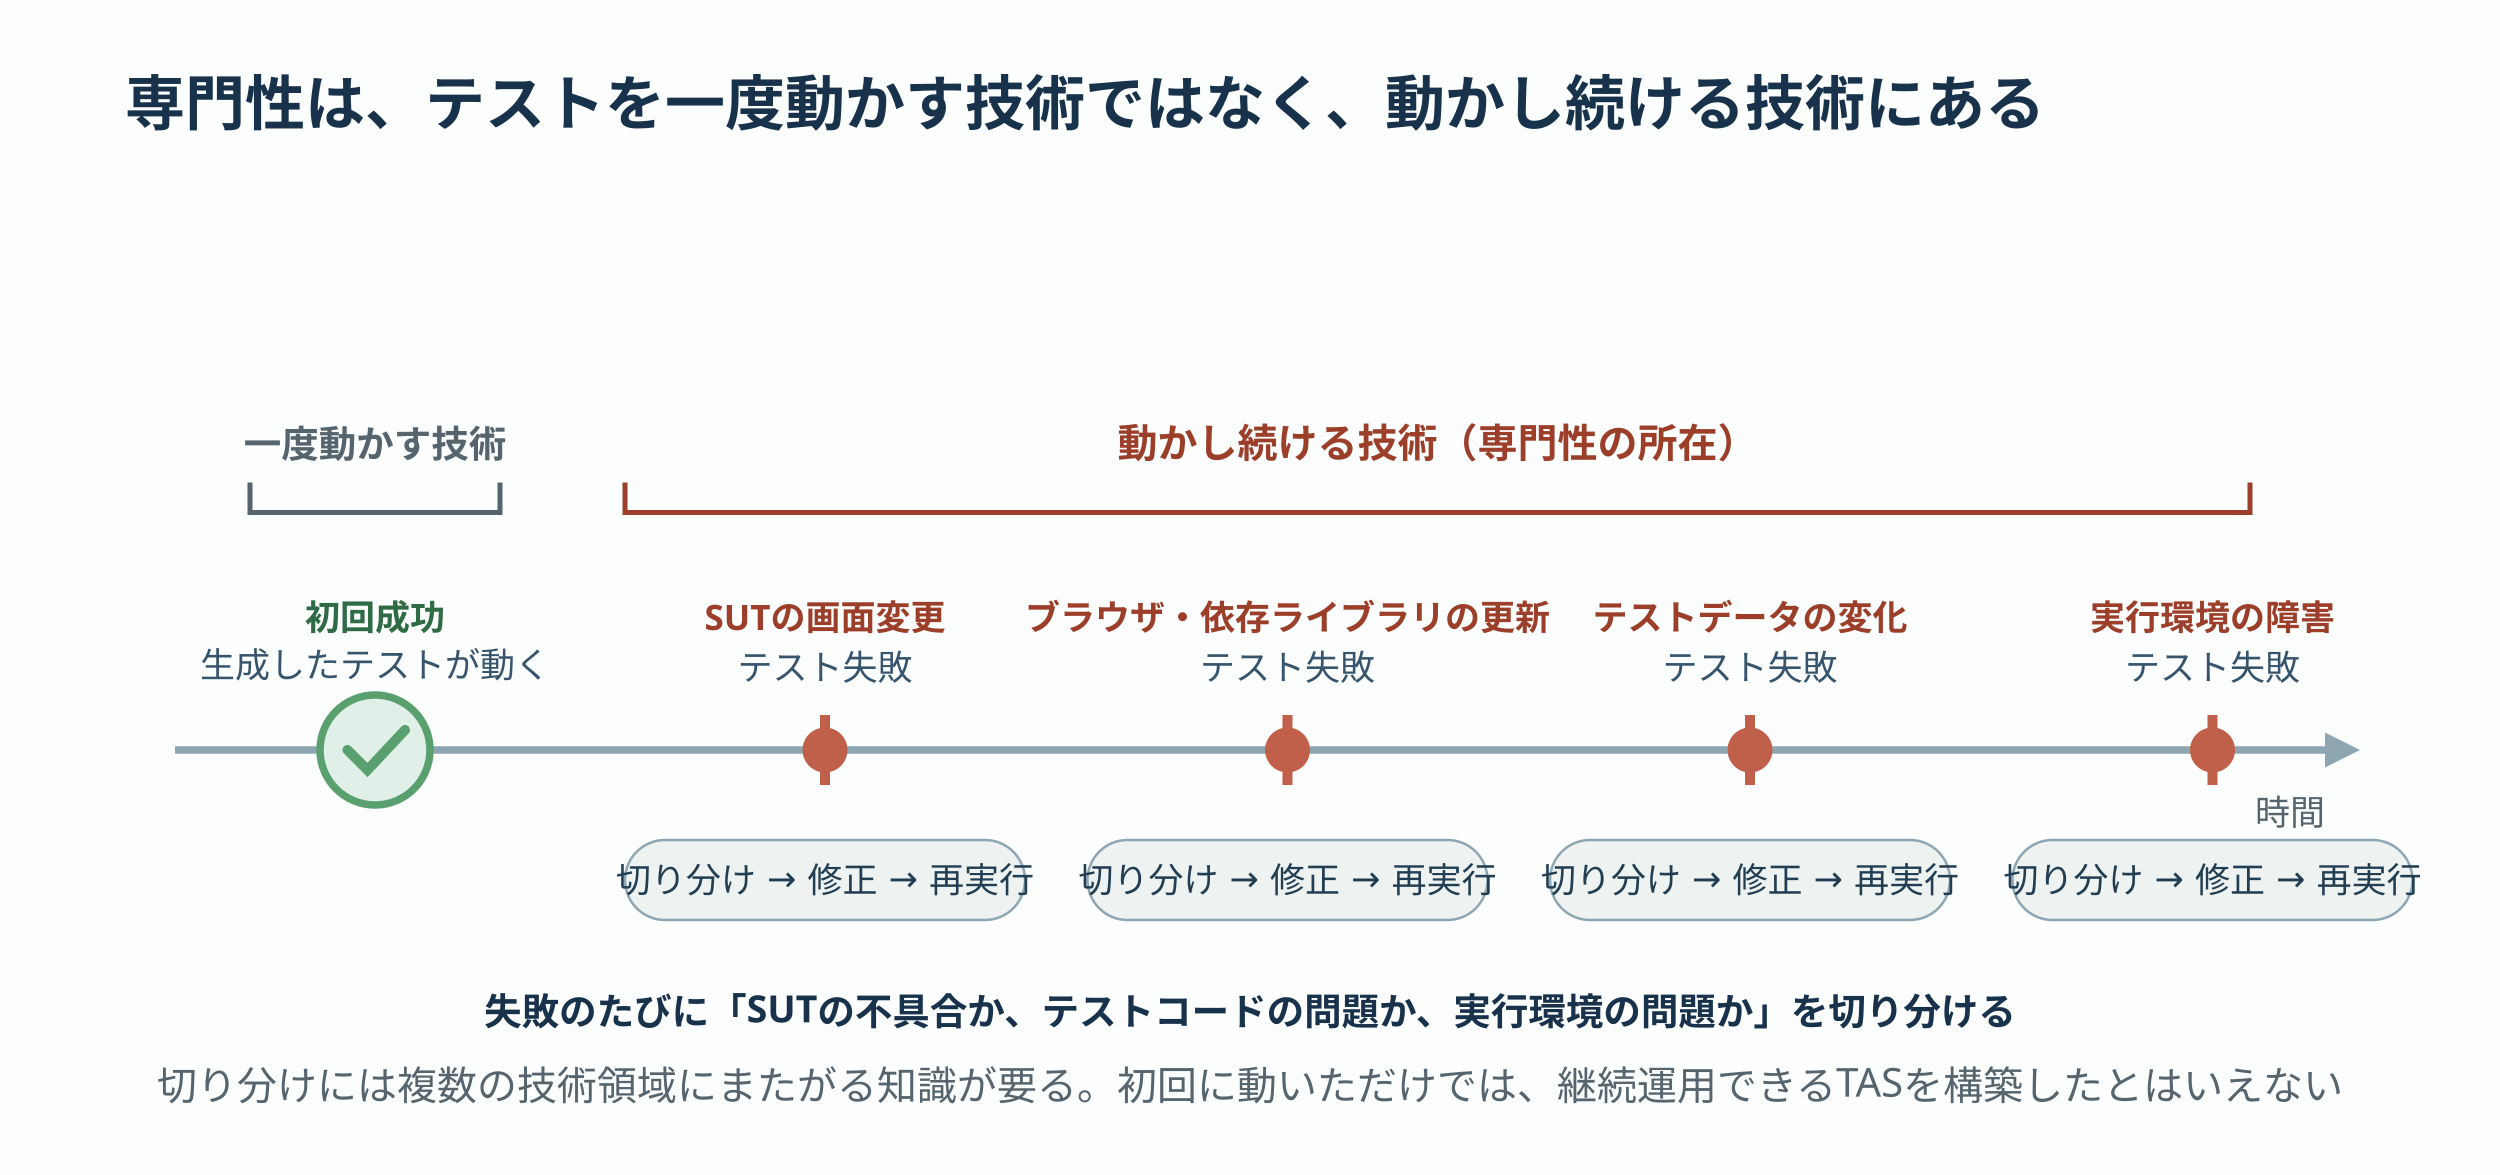
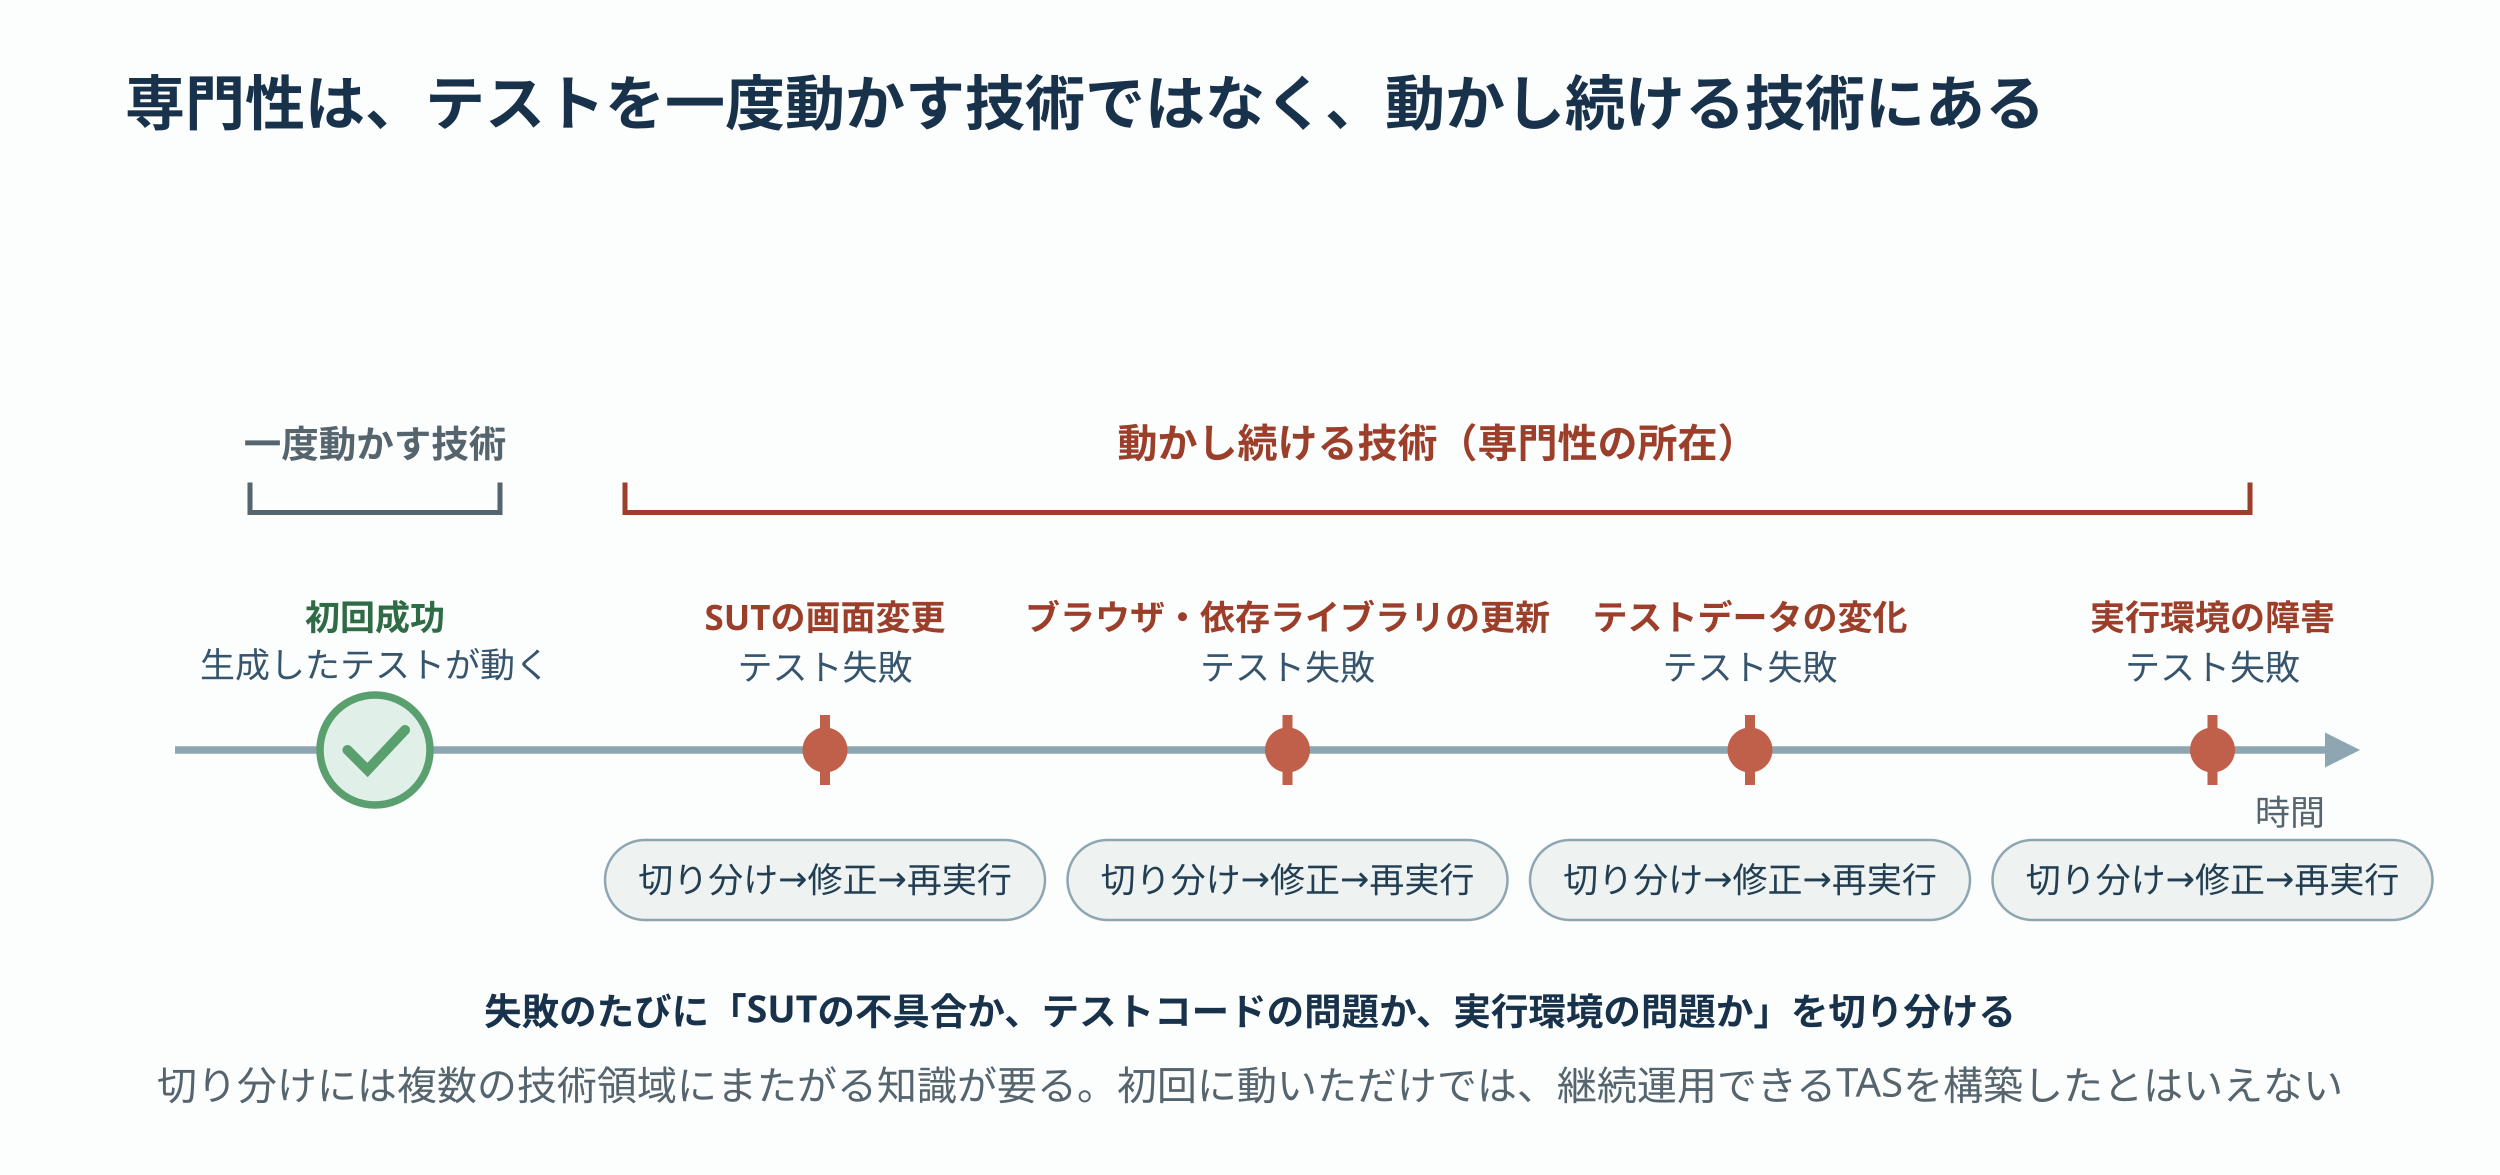
<svg xmlns="http://www.w3.org/2000/svg" width="1000" height="470" viewBox="0 0 1000 470" role="img" aria-label="1本のテストの時間軸。初回成功の後に、画面変更、ブラウザ更新、テストデータの変化、実行環境の障害が順に起きてテストが失敗し、そのたびに切り分けと修正と再実行が必要になることで、専門性が動かし続ける側にあることを示す図">
  <rect width="100%" height="100%" fill="#fcfdfd" />
  <text x="50" y="50" text-anchor="start" font-family="sans-serif" font-size="24" font-weight="700" fill="#18324b">専門性は、テストを一度動かす技術ではなく、動かし続ける技術にある</text>
  <path d="M70 300 H930" stroke="#8ea6b2" stroke-width="3" />
  <polygon points="944,300 930,293 930,307" fill="#8ea6b2" />
  <text x="930" y="330" text-anchor="end" font-family="sans-serif" font-size="14" fill="#55646d">時間</text>
  <circle cx="150" cy="300" r="22" fill="#e0f0e9" stroke="#5aa06f" stroke-width="3" />
  <path d="M139 300 l8 8 l15 -16" stroke="#5aa06f" stroke-width="4" fill="none" stroke-linecap="round" />
  <text x="150" y="252" text-anchor="middle" font-family="sans-serif" font-size="14" font-weight="700" fill="#2f6b45">初回成功</text>
  <text x="150" y="271" text-anchor="middle" font-family="sans-serif" font-size="14" fill="#36556d">生成したテストが動く</text>
  <path d="M330 286 V314" stroke="#c0604a" stroke-width="4" />
  <circle cx="330" cy="300" r="9" fill="#c0604a" />
  <text x="330" y="252" text-anchor="middle" font-family="sans-serif" font-size="14" font-weight="700" fill="#9c3f2a">SUTの画面変更</text>
  <text x="330" y="272" text-anchor="middle" font-family="sans-serif" font-size="14" fill="#36556d">テスト失敗</text>
-   <rect x="250" y="336" width="160" height="32" rx="16.0" fill="#eef3f1" stroke="#8ea6b2" stroke-width="1" />
-   <text x="330" y="357" text-anchor="middle" font-family="sans-serif" font-size="14" fill="#223e53">切り分け → 修正 → 再実行</text>
+   <rect x="242" y="336" width="176" height="32" rx="16.0" fill="#eef3f1" stroke="#8ea6b2" stroke-width="1" />
+   <text x="330" y="357" text-anchor="middle" font-family="sans-serif" font-size="14" fill="#223e53">切り分け→修正→再実行</text>
  <path d="M515 286 V314" stroke="#c0604a" stroke-width="4" />
  <circle cx="515" cy="300" r="9" fill="#c0604a" />
  <text x="515" y="252" text-anchor="middle" font-family="sans-serif" font-size="14" font-weight="700" fill="#9c3f2a">ブラウザ・依存ライブラリの更新</text>
  <text x="515" y="272" text-anchor="middle" font-family="sans-serif" font-size="14" fill="#36556d">テスト失敗</text>
-   <rect x="435" y="336" width="160" height="32" rx="16.0" fill="#eef3f1" stroke="#8ea6b2" stroke-width="1" />
-   <text x="515" y="357" text-anchor="middle" font-family="sans-serif" font-size="14" fill="#223e53">切り分け → 修正 → 再実行</text>
+   <rect x="427" y="336" width="176" height="32" rx="16.0" fill="#eef3f1" stroke="#8ea6b2" stroke-width="1" />
+   <text x="515" y="357" text-anchor="middle" font-family="sans-serif" font-size="14" fill="#223e53">切り分け→修正→再実行</text>
  <path d="M700 286 V314" stroke="#c0604a" stroke-width="4" />
  <circle cx="700" cy="300" r="9" fill="#c0604a" />
  <text x="700" y="252" text-anchor="middle" font-family="sans-serif" font-size="14" font-weight="700" fill="#9c3f2a">テストデータの変化</text>
  <text x="700" y="272" text-anchor="middle" font-family="sans-serif" font-size="14" fill="#36556d">テスト失敗</text>
-   <rect x="620" y="336" width="160" height="32" rx="16.0" fill="#eef3f1" stroke="#8ea6b2" stroke-width="1" />
-   <text x="700" y="357" text-anchor="middle" font-family="sans-serif" font-size="14" fill="#223e53">切り分け → 修正 → 再実行</text>
+   <rect x="612" y="336" width="176" height="32" rx="16.0" fill="#eef3f1" stroke="#8ea6b2" stroke-width="1" />
+   <text x="700" y="357" text-anchor="middle" font-family="sans-serif" font-size="14" fill="#223e53">切り分け→修正→再実行</text>
  <path d="M885 286 V314" stroke="#c0604a" stroke-width="4" />
  <circle cx="885" cy="300" r="9" fill="#c0604a" />
  <text x="885" y="252" text-anchor="middle" font-family="sans-serif" font-size="14" font-weight="700" fill="#9c3f2a">実行環境の障害</text>
  <text x="885" y="272" text-anchor="middle" font-family="sans-serif" font-size="14" fill="#36556d">テスト失敗</text>
-   <rect x="805" y="336" width="160" height="32" rx="16.0" fill="#eef3f1" stroke="#8ea6b2" stroke-width="1" />
-   <text x="885" y="357" text-anchor="middle" font-family="sans-serif" font-size="14" fill="#223e53">切り分け → 修正 → 再実行</text>
+   <rect x="797" y="336" width="176" height="32" rx="16.0" fill="#eef3f1" stroke="#8ea6b2" stroke-width="1" />
+   <text x="885" y="357" text-anchor="middle" font-family="sans-serif" font-size="14" fill="#223e53">切り分け→修正→再実行</text>
  <path d="M100 193 V205 H200 V193" stroke="#55646d" stroke-width="2" fill="none" />
  <text x="150" y="183" text-anchor="middle" font-family="sans-serif" font-size="15" font-weight="700" fill="#55646d">一度動かす技術</text>
  <path d="M250 193 V205 H900 V193" stroke="#9c3f2a" stroke-width="2" fill="none" />
  <text x="575" y="183" text-anchor="middle" font-family="sans-serif" font-size="16" font-weight="700" fill="#9c3f2a">動かし続ける技術（専門性の所在）</text>
  <text x="500" y="410" text-anchor="middle" font-family="sans-serif" font-size="15" font-weight="700" fill="#18324b">失敗のたびに「SUTの不具合か、テストコードの問題か、実行環境の問題か」を切り分ける</text>
  <text x="500" y="440" text-anchor="middle" font-family="sans-serif" font-size="16" fill="#55646d">切り分けには複数の技術領域にまたがる知識が要る。初回に動いただけでは、継続運用できるTASを構築したとはいえない</text>
</svg>
